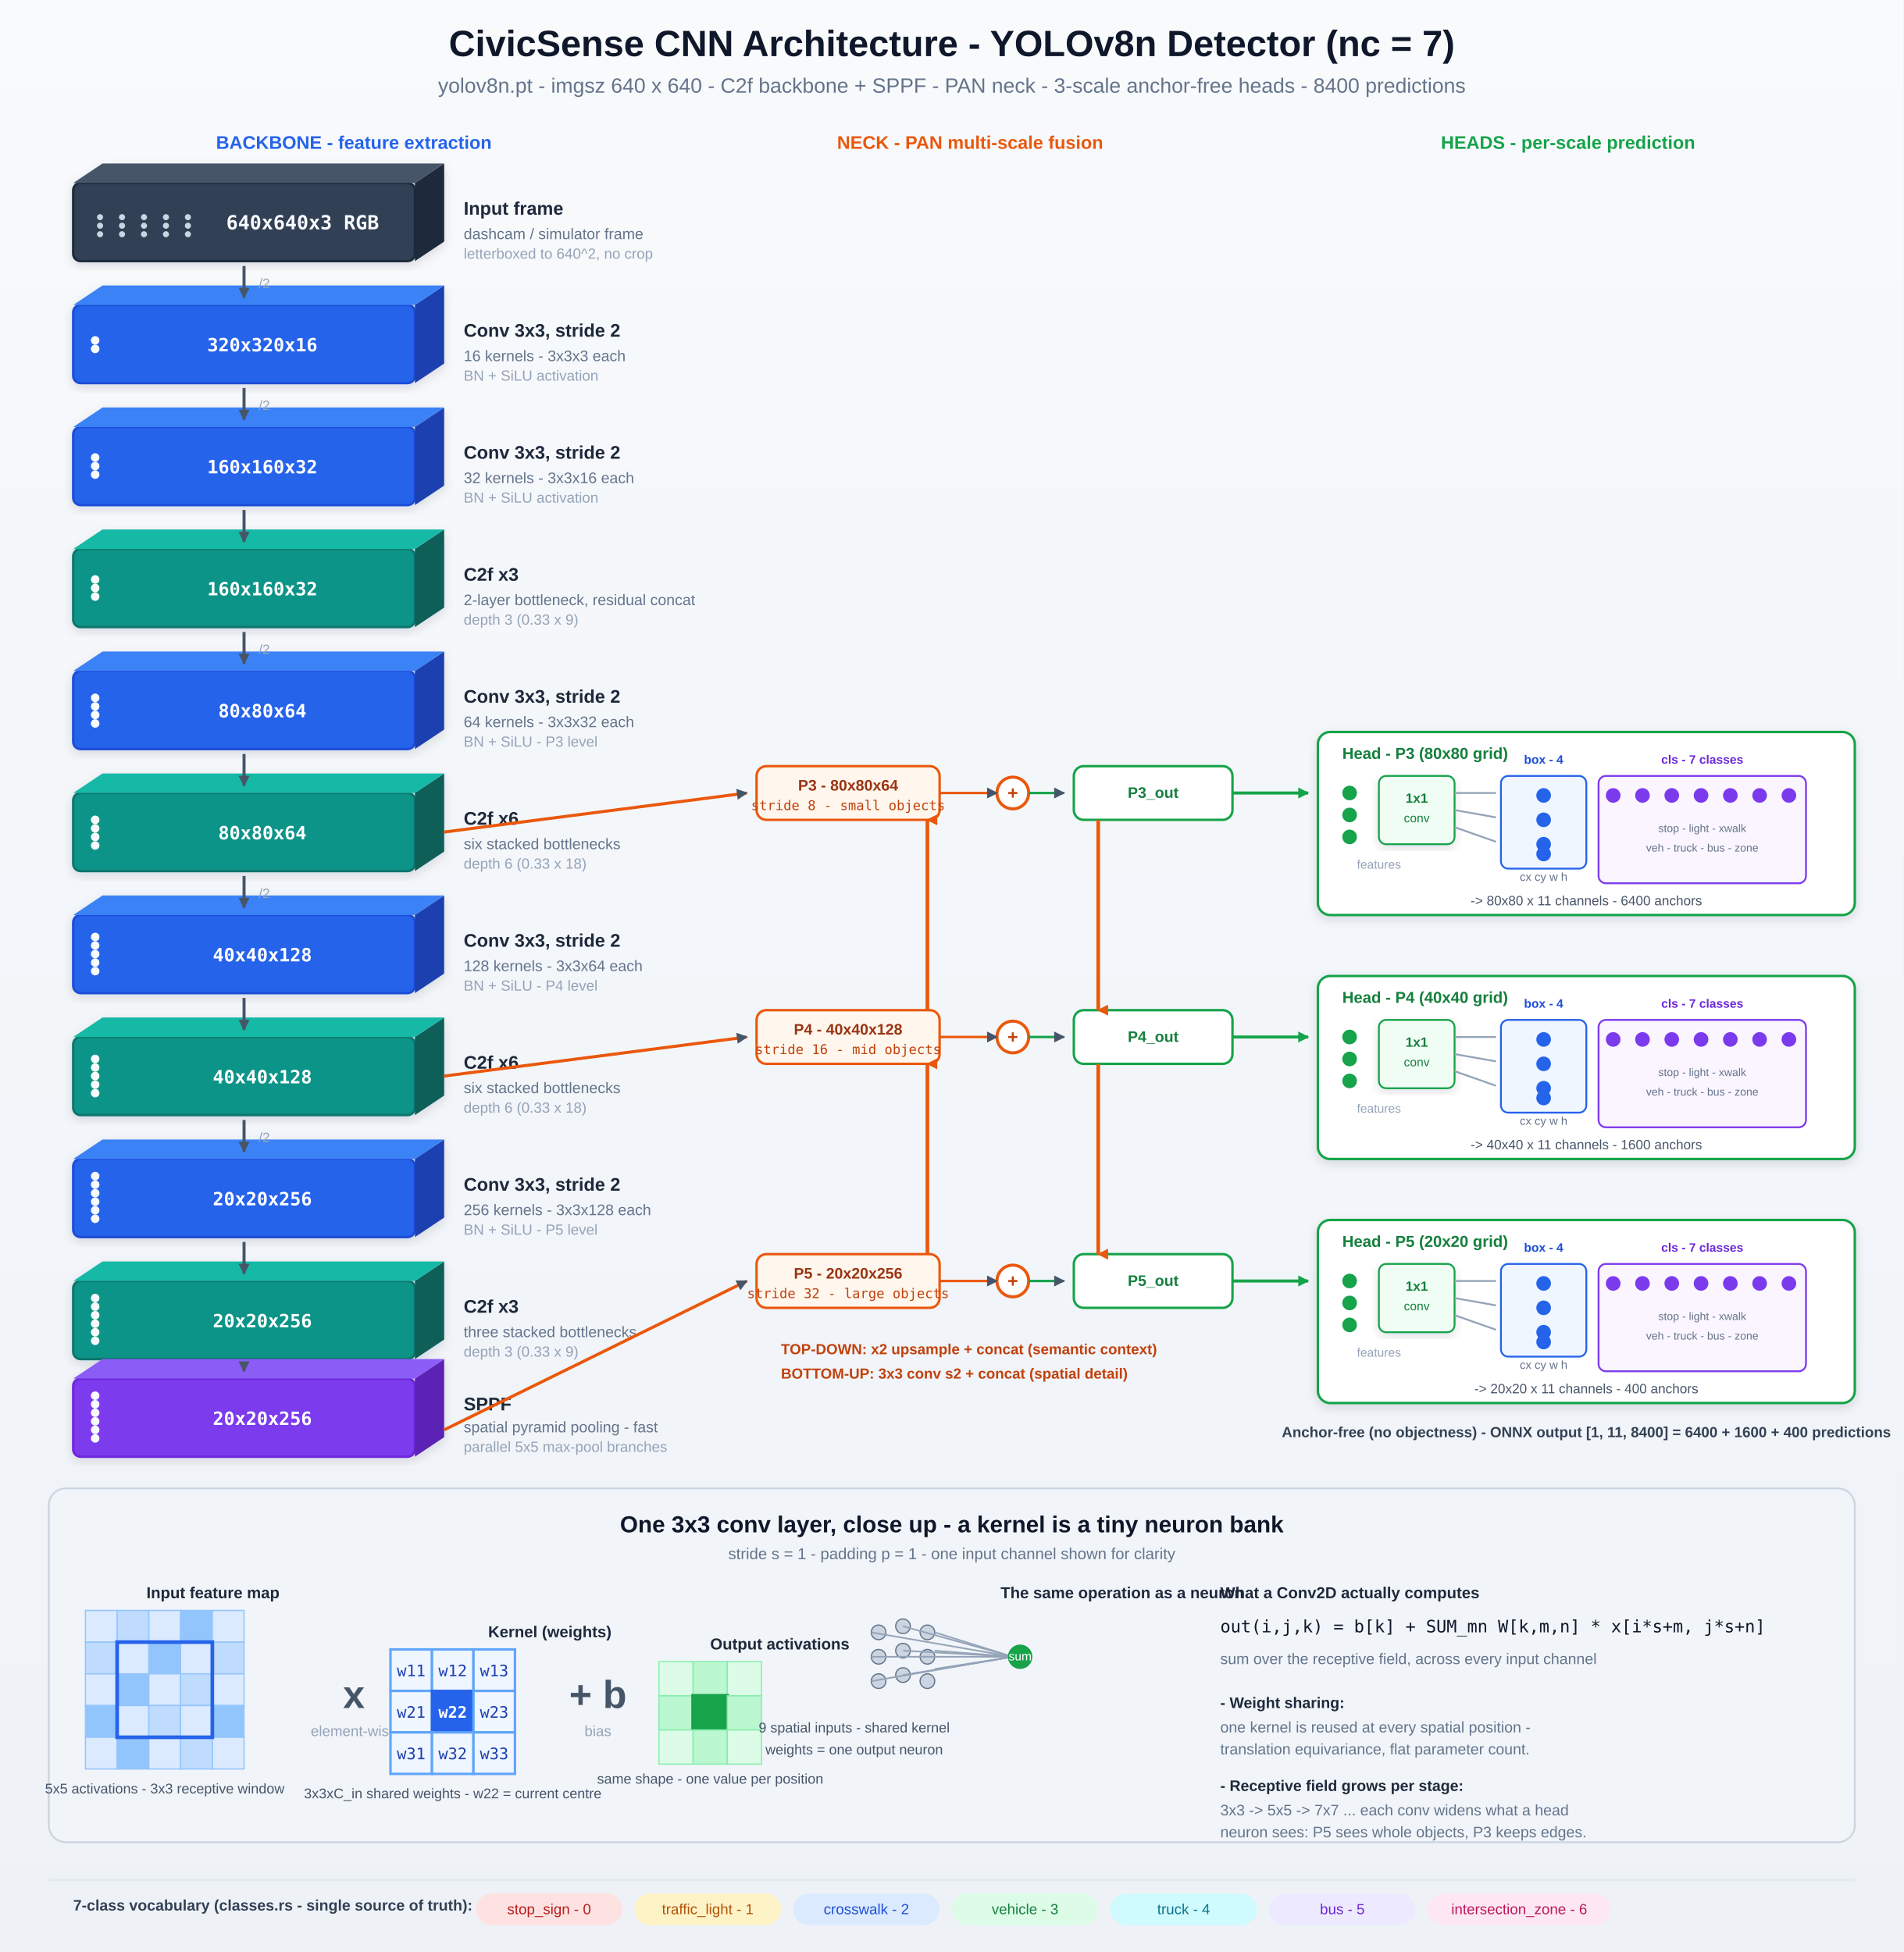
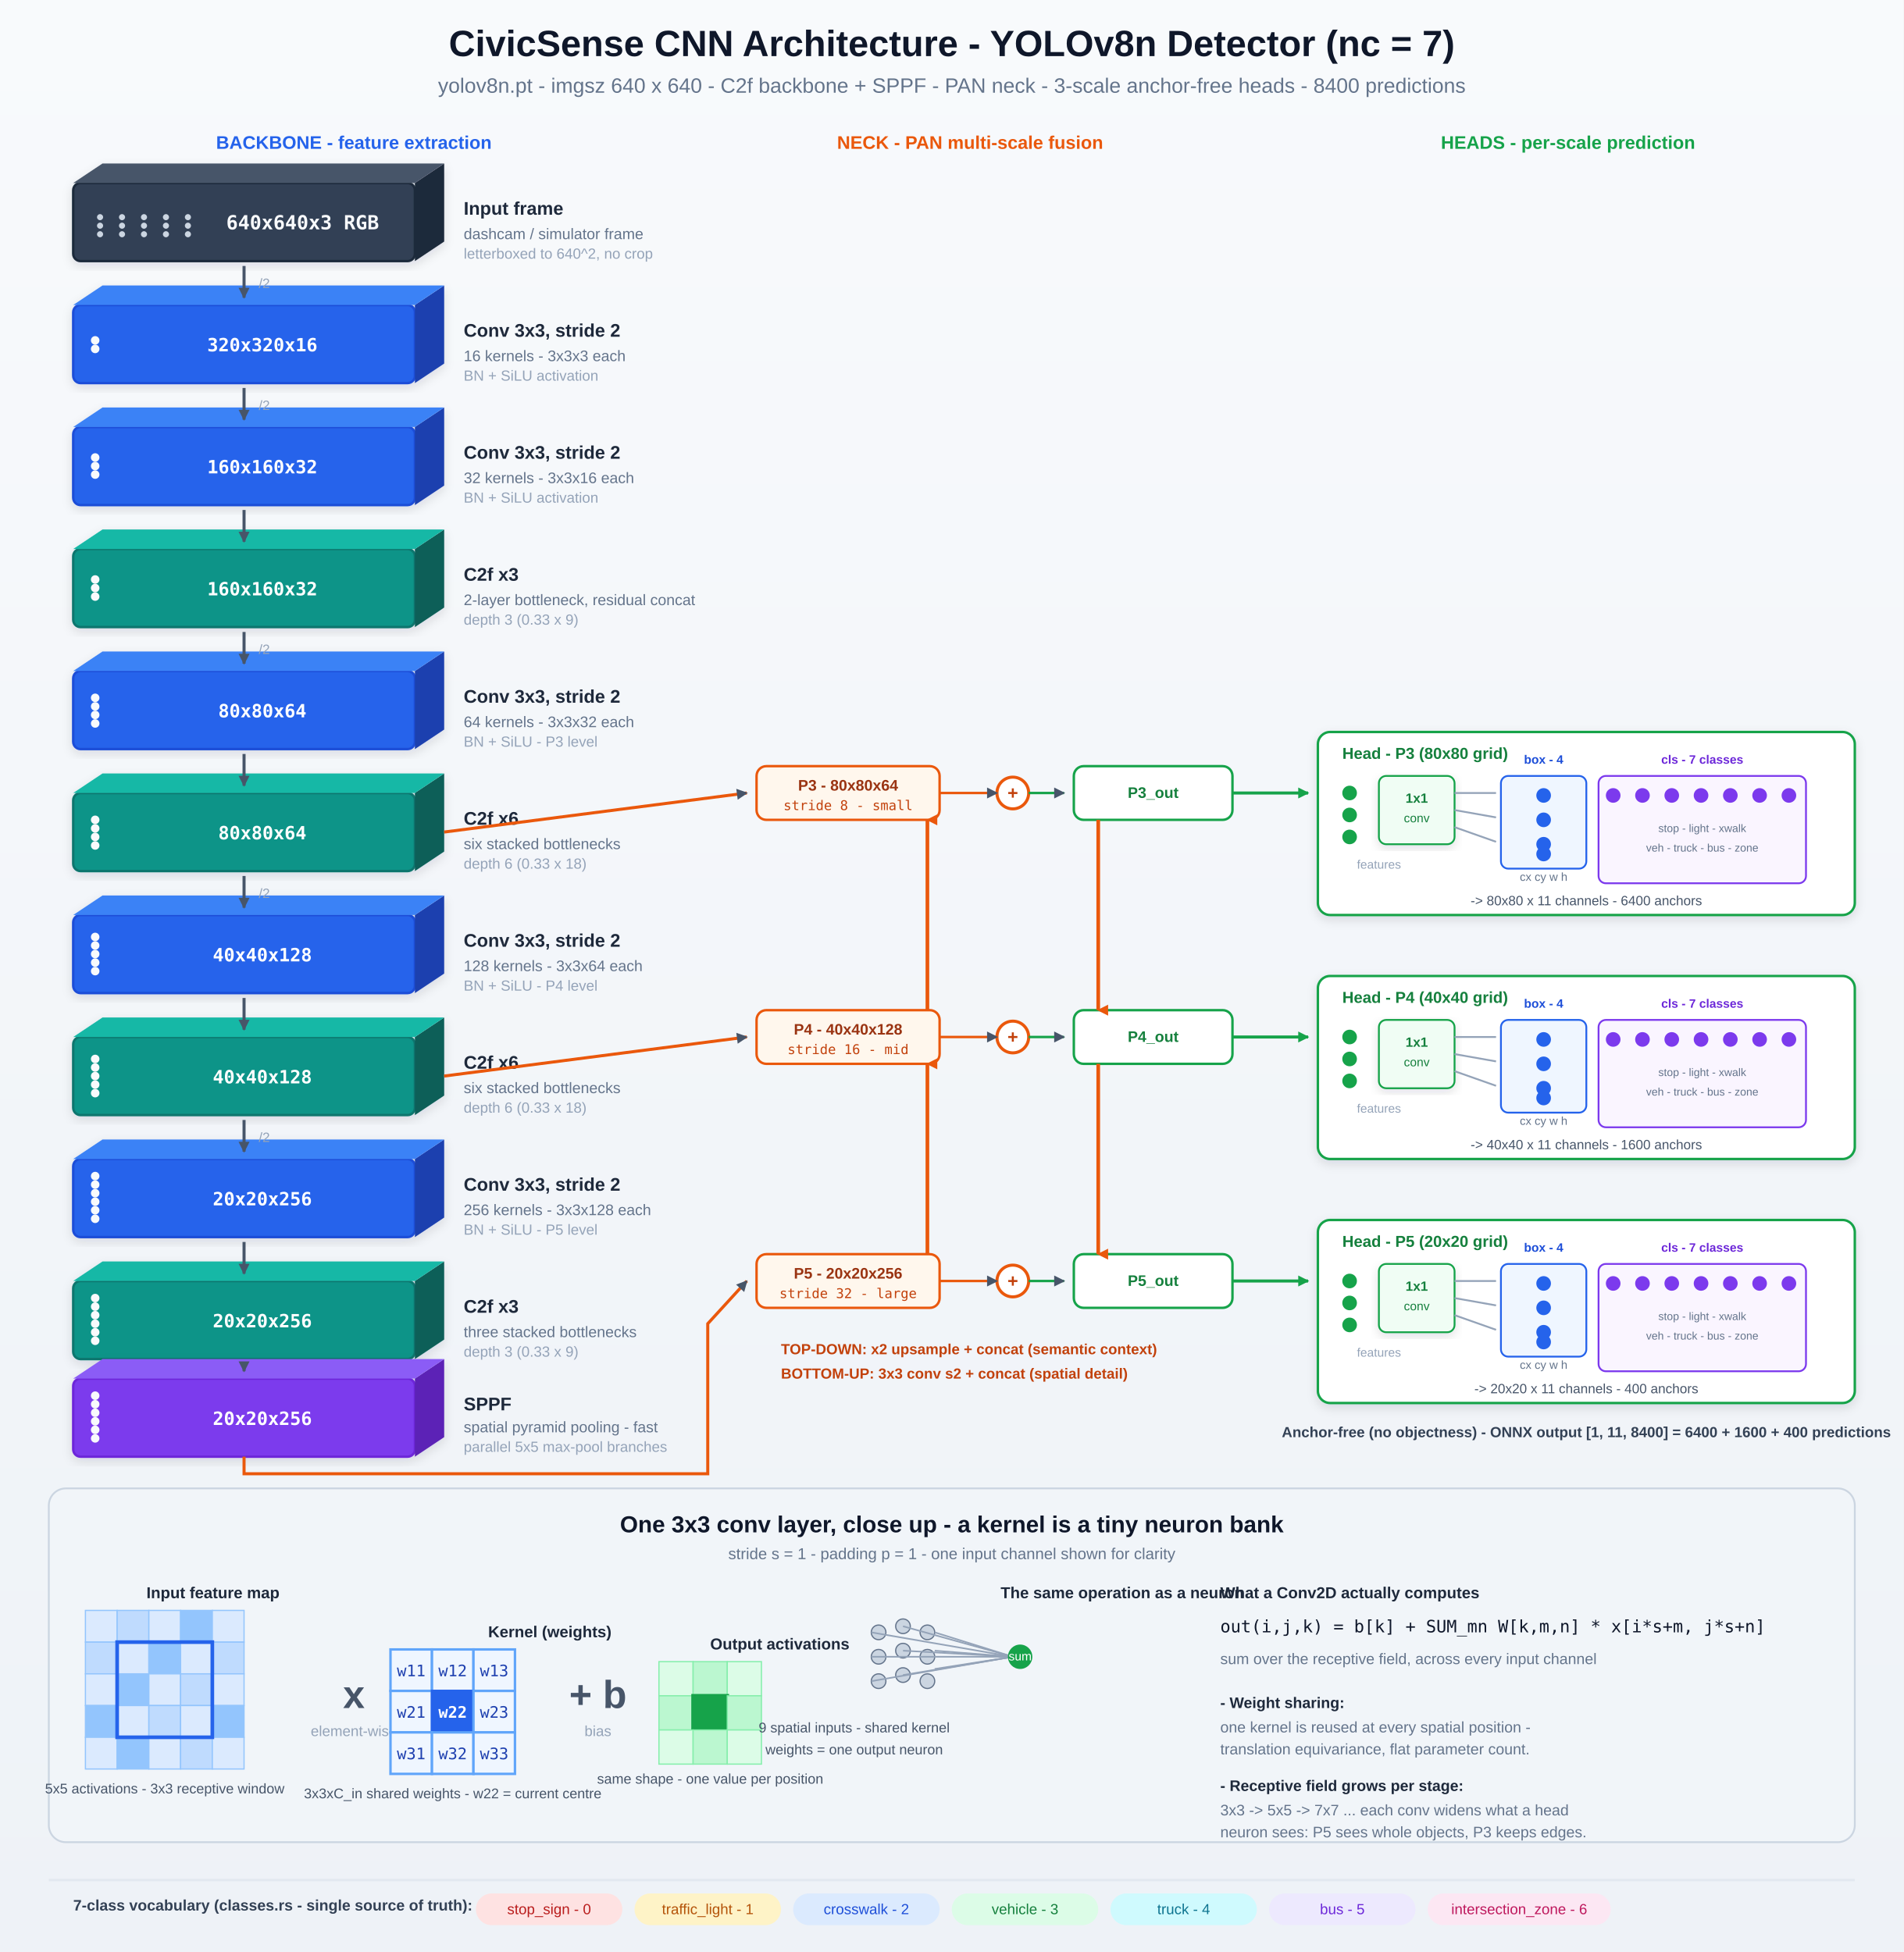
<svg xmlns="http://www.w3.org/2000/svg" width="1560" height="1600" viewBox="0 0 1560 1600" font-family="Arial, Helvetica, sans-serif">
  <defs>
    <linearGradient id="bg" x1="0" y1="0" x2="0" y2="1">
      <stop offset="0" stop-color="#f8fafc" />
      <stop offset="1" stop-color="#eef2f7" />
    </linearGradient>
    <marker id="arrow" viewBox="0 0 10 10" refX="9" refY="5" markerWidth="9" markerHeight="9" markerUnits="userSpaceOnUse" orient="auto-start-reverse">
      <path d="M 0 0 L 10 5 L 0 10 z" fill="#475569" />
    </marker>
    <marker id="arrowUp" viewBox="0 0 10 10" refX="5" refY="1" markerWidth="9" markerHeight="9" markerUnits="userSpaceOnUse" orient="auto">
      <path d="M 0 10 L 5 0 L 10 10 z" fill="#ea580c" />
    </marker>
    <marker id="arrowDown" viewBox="0 0 10 10" refX="5" refY="9" markerWidth="9" markerHeight="9" markerUnits="userSpaceOnUse" orient="auto">
      <path d="M 0 0 L 5 10 L 10 0 z" fill="#ea580c" />
    </marker>
    <marker id="arrowGreen" viewBox="0 0 10 10" refX="9" refY="5" markerWidth="9" markerHeight="9" markerUnits="userSpaceOnUse" orient="auto-start-reverse">
      <path d="M 0 0 L 10 5 L 0 10 z" fill="#16a34a" />
    </marker>
    <filter id="shadow" x="-10%" y="-10%" width="120%" height="120%">
      <feDropShadow dx="0" dy="3" stdDeviation="4" flood-color="#0f172a" flood-opacity="0.12" />
    </filter>
  </defs>
  <rect width="1560" height="1600" fill="url(#bg)" />
-   <text x="780" y="46" fill="#0f172a" font-size="30" font-weight="bold" text-anchor="middle">CivicSense CNN Architecture  -  YOLOv8n Detector (nc = 7)</text>
-   <text x="780" y="76" fill="#64748b" font-size="17" text-anchor="middle">yolov8n.pt  -  imgsz 640 x 640  -  C2f backbone + SPPF  -  PAN neck  -  3-scale anchor-free heads  -  8400 predictions</text>
-   <text x="290" y="122" fill="#2563eb" font-size="15" font-weight="bold" text-anchor="middle">BACKBONE  -  feature extraction</text>
-   <text x="795" y="122" fill="#ea580c" font-size="15" font-weight="bold" text-anchor="middle">NECK  -  PAN multi-scale fusion</text>
-   <text x="1285" y="122" fill="#16a34a" font-size="15" font-weight="bold" text-anchor="middle">HEADS  -  per-scale prediction</text>
+   <text x="780" y="46" fill="#0f172a" font-size="30" font-weight="bold" text-anchor="middle">CivicSense CNN Architecture - YOLOv8n Detector (nc = 7)</text>
+   <text x="780" y="76" fill="#64748b" font-size="17" text-anchor="middle">yolov8n.pt - imgsz 640 x 640 - C2f backbone + SPPF - PAN neck - 3-scale anchor-free heads - 8400 predictions</text>
+   <text x="290" y="122" fill="#2563eb" font-size="15" font-weight="bold" text-anchor="middle">BACKBONE - feature extraction</text>
+   <text x="795" y="122" fill="#ea580c" font-size="15" font-weight="bold" text-anchor="middle">NECK - PAN multi-scale fusion</text>
+   <text x="1285" y="122" fill="#16a34a" font-size="15" font-weight="bold" text-anchor="middle">HEADS - per-scale prediction</text>
  <g filter="url(#shadow)">
    <rect x="60" y="150" width="280" height="64" rx="6" fill="#334155" stroke="#1e293b" stroke-width="2" />
    <polygon points="340,150 364,134 364,198 340,214" fill="#1e293b" />
    <polygon points="60,150 84,134 364,134 340,150" fill="#475569" />
  </g>
  <g fill="#cbd5e1">
    <circle cx="82" cy="178" r="2.5" />
    <circle cx="100" cy="178" r="2.5" />
    <circle cx="118" cy="178" r="2.5" />
    <circle cx="136" cy="178" r="2.5" />
    <circle cx="154" cy="178" r="2.5" />
    <circle cx="82" cy="192" r="2.5" />
    <circle cx="100" cy="192" r="2.5" />
    <circle cx="118" cy="192" r="2.5" />
    <circle cx="136" cy="192" r="2.5" />
    <circle cx="154" cy="192" r="2.5" />
    <circle cx="82" cy="185" r="2.5" />
    <circle cx="100" cy="185" r="2.5" />
    <circle cx="118" cy="185" r="2.5" />
    <circle cx="136" cy="185" r="2.5" />
    <circle cx="154" cy="185" r="2.5" />
  </g>
  <text x="248" y="188" fill="#f8fafc" font-size="16" font-weight="bold" text-anchor="middle" font-family="Menlo, Consolas, monospace">640x640x3 RGB</text>
  <text x="380" y="176" fill="#1e293b" font-size="15" font-weight="bold">Input frame</text>
  <text x="380" y="196" fill="#64748b" font-size="12.5">dashcam / simulator frame</text>
  <text x="380" y="212" fill="#94a3b8" font-size="12">letterboxed to 640^2, no crop</text>
  <g filter="url(#shadow)">
    <rect x="60" y="250" width="280" height="64" rx="6" fill="#2563eb" stroke="#1d4ed8" stroke-width="2" />
    <polygon points="340,250 364,234 364,298 340,314" fill="#1e40af" />
    <polygon points="60,250 84,234 364,234 340,250" fill="#3b82f6" />
  </g>
  <g fill="#f8fafc">
    <circle cx="78" cy="279" r="3.5" />
    <circle cx="78" cy="286" r="3.5" />
  </g>
  <text x="215" y="288" fill="#ffffff" font-size="15" font-weight="bold" text-anchor="middle" font-family="Menlo, Consolas, monospace">320x320x16</text>
  <text x="380" y="276" fill="#1e293b" font-size="15" font-weight="bold">Conv 3x3, stride 2</text>
-   <text x="380" y="296" fill="#64748b" font-size="12.5">16 kernels  -  3x3x3 each</text>
+   <text x="380" y="296" fill="#64748b" font-size="12.5">16 kernels - 3x3x3 each</text>
  <text x="380" y="312" fill="#94a3b8" font-size="12">BN + SiLU activation</text>
  <line x1="200" y1="218" x2="200" y2="244" stroke="#475569" stroke-width="2.5" marker-end="url(#arrow)" />
  <text x="212" y="236" fill="#94a3b8" font-size="11">/2</text>
  <g filter="url(#shadow)">
    <rect x="60" y="350" width="280" height="64" rx="6" fill="#2563eb" stroke="#1d4ed8" stroke-width="2" />
    <polygon points="340,350 364,334 364,398 340,414" fill="#1e40af" />
    <polygon points="60,350 84,334 364,334 340,350" fill="#3b82f6" />
  </g>
  <g fill="#f8fafc">
    <circle cx="78" cy="375" r="3.5" />
    <circle cx="78" cy="382" r="3.5" />
    <circle cx="78" cy="389" r="3.5" />
  </g>
  <text x="215" y="388" fill="#ffffff" font-size="15" font-weight="bold" text-anchor="middle" font-family="Menlo, Consolas, monospace">160x160x32</text>
  <text x="380" y="376" fill="#1e293b" font-size="15" font-weight="bold">Conv 3x3, stride 2</text>
-   <text x="380" y="396" fill="#64748b" font-size="12.5">32 kernels  -  3x3x16 each</text>
+   <text x="380" y="396" fill="#64748b" font-size="12.5">32 kernels - 3x3x16 each</text>
  <text x="380" y="412" fill="#94a3b8" font-size="12">BN + SiLU activation</text>
  <line x1="200" y1="318" x2="200" y2="344" stroke="#475569" stroke-width="2.5" marker-end="url(#arrow)" />
  <text x="212" y="336" fill="#94a3b8" font-size="11">/2</text>
  <g filter="url(#shadow)">
    <rect x="60" y="450" width="280" height="64" rx="6" fill="#0d9488" stroke="#0f766e" stroke-width="2" />
    <polygon points="340,450 364,434 364,498 340,514" fill="#115e59" />
    <polygon points="60,450 84,434 364,434 340,450" fill="#14b8a6" />
  </g>
  <g fill="#f8fafc">
    <circle cx="78" cy="475" r="3.5" />
    <circle cx="78" cy="482" r="3.5" />
    <circle cx="78" cy="489" r="3.5" />
  </g>
  <text x="215" y="488" fill="#ffffff" font-size="15" font-weight="bold" text-anchor="middle" font-family="Menlo, Consolas, monospace">160x160x32</text>
  <text x="380" y="476" fill="#1e293b" font-size="15" font-weight="bold">C2f x3</text>
  <text x="380" y="496" fill="#64748b" font-size="12.5">2-layer bottleneck, residual concat</text>
  <text x="380" y="512" fill="#94a3b8" font-size="12">depth 3 (0.33 x 9)</text>
  <line x1="200" y1="418" x2="200" y2="444" stroke="#475569" stroke-width="2.5" marker-end="url(#arrow)" />
  <g filter="url(#shadow)">
    <rect x="60" y="550" width="280" height="64" rx="6" fill="#2563eb" stroke="#1d4ed8" stroke-width="2" />
    <polygon points="340,550 364,534 364,598 340,614" fill="#1e40af" />
    <polygon points="60,550 84,534 364,534 340,550" fill="#3b82f6" />
  </g>
  <g fill="#f8fafc">
    <circle cx="78" cy="572" r="3.5" />
    <circle cx="78" cy="579" r="3.5" />
    <circle cx="78" cy="586" r="3.5" />
    <circle cx="78" cy="593" r="3.5" />
  </g>
  <text x="215" y="588" fill="#ffffff" font-size="15" font-weight="bold" text-anchor="middle" font-family="Menlo, Consolas, monospace">80x80x64</text>
  <text x="380" y="576" fill="#1e293b" font-size="15" font-weight="bold">Conv 3x3, stride 2</text>
-   <text x="380" y="596" fill="#64748b" font-size="12.5">64 kernels  -  3x3x32 each</text>
-   <text x="380" y="612" fill="#94a3b8" font-size="12">BN + SiLU  -  P3 level</text>
+   <text x="380" y="596" fill="#64748b" font-size="12.5">64 kernels - 3x3x32 each</text>
+   <text x="380" y="612" fill="#94a3b8" font-size="12">BN + SiLU - P3 level</text>
  <line x1="200" y1="518" x2="200" y2="544" stroke="#475569" stroke-width="2.5" marker-end="url(#arrow)" />
  <text x="212" y="536" fill="#94a3b8" font-size="11">/2</text>
  <g filter="url(#shadow)">
    <rect x="60" y="650" width="280" height="64" rx="6" fill="#0d9488" stroke="#0f766e" stroke-width="2" />
    <polygon points="340,650 364,634 364,698 340,714" fill="#115e59" />
    <polygon points="60,650 84,634 364,634 340,650" fill="#14b8a6" />
  </g>
  <g fill="#f8fafc">
    <circle cx="78" cy="672" r="3.5" />
    <circle cx="78" cy="679" r="3.5" />
    <circle cx="78" cy="686" r="3.5" />
    <circle cx="78" cy="693" r="3.5" />
  </g>
  <text x="215" y="688" fill="#ffffff" font-size="15" font-weight="bold" text-anchor="middle" font-family="Menlo, Consolas, monospace">80x80x64</text>
  <text x="380" y="676" fill="#1e293b" font-size="15" font-weight="bold">C2f x6</text>
  <text x="380" y="696" fill="#64748b" font-size="12.5">six stacked bottlenecks</text>
  <text x="380" y="712" fill="#94a3b8" font-size="12">depth 6 (0.33 x 18)</text>
  <line x1="200" y1="618" x2="200" y2="644" stroke="#475569" stroke-width="2.5" marker-end="url(#arrow)" />
  <g filter="url(#shadow)">
    <rect x="60" y="750" width="280" height="64" rx="6" fill="#2563eb" stroke="#1d4ed8" stroke-width="2" />
    <polygon points="340,750 364,734 364,798 340,814" fill="#1e40af" />
    <polygon points="60,750 84,734 364,734 340,750" fill="#3b82f6" />
  </g>
  <g fill="#f8fafc">
    <circle cx="78" cy="768" r="3.5" />
    <circle cx="78" cy="775" r="3.5" />
    <circle cx="78" cy="782" r="3.5" />
    <circle cx="78" cy="789" r="3.5" />
    <circle cx="78" cy="796" r="3.5" />
  </g>
  <text x="215" y="788" fill="#ffffff" font-size="15" font-weight="bold" text-anchor="middle" font-family="Menlo, Consolas, monospace">40x40x128</text>
  <text x="380" y="776" fill="#1e293b" font-size="15" font-weight="bold">Conv 3x3, stride 2</text>
-   <text x="380" y="796" fill="#64748b" font-size="12.5">128 kernels  -  3x3x64 each</text>
-   <text x="380" y="812" fill="#94a3b8" font-size="12">BN + SiLU  -  P4 level</text>
+   <text x="380" y="796" fill="#64748b" font-size="12.5">128 kernels - 3x3x64 each</text>
+   <text x="380" y="812" fill="#94a3b8" font-size="12">BN + SiLU - P4 level</text>
  <line x1="200" y1="718" x2="200" y2="744" stroke="#475569" stroke-width="2.5" marker-end="url(#arrow)" />
  <text x="212" y="736" fill="#94a3b8" font-size="11">/2</text>
  <g filter="url(#shadow)">
    <rect x="60" y="850" width="280" height="64" rx="6" fill="#0d9488" stroke="#0f766e" stroke-width="2" />
    <polygon points="340,850 364,834 364,898 340,914" fill="#115e59" />
    <polygon points="60,850 84,834 364,834 340,850" fill="#14b8a6" />
  </g>
  <g fill="#f8fafc">
    <circle cx="78" cy="868" r="3.5" />
    <circle cx="78" cy="875" r="3.5" />
    <circle cx="78" cy="882" r="3.5" />
    <circle cx="78" cy="889" r="3.5" />
    <circle cx="78" cy="896" r="3.5" />
  </g>
  <text x="215" y="888" fill="#ffffff" font-size="15" font-weight="bold" text-anchor="middle" font-family="Menlo, Consolas, monospace">40x40x128</text>
  <text x="380" y="876" fill="#1e293b" font-size="15" font-weight="bold">C2f x6</text>
  <text x="380" y="896" fill="#64748b" font-size="12.5">six stacked bottlenecks</text>
  <text x="380" y="912" fill="#94a3b8" font-size="12">depth 6 (0.33 x 18)</text>
  <line x1="200" y1="818" x2="200" y2="844" stroke="#475569" stroke-width="2.5" marker-end="url(#arrow)" />
  <g filter="url(#shadow)">
    <rect x="60" y="950" width="280" height="64" rx="6" fill="#2563eb" stroke="#1d4ed8" stroke-width="2" />
    <polygon points="340,950 364,934 364,998 340,1014" fill="#1e40af" />
    <polygon points="60,950 84,934 364,934 340,950" fill="#3b82f6" />
  </g>
  <g fill="#f8fafc">
    <circle cx="78" cy="964" r="3.5" />
    <circle cx="78" cy="971" r="3.5" />
    <circle cx="78" cy="978" r="3.5" />
    <circle cx="78" cy="985" r="3.5" />
    <circle cx="78" cy="992" r="3.5" />
    <circle cx="78" cy="999" r="3.5" />
  </g>
  <text x="215" y="988" fill="#ffffff" font-size="15" font-weight="bold" text-anchor="middle" font-family="Menlo, Consolas, monospace">20x20x256</text>
  <text x="380" y="976" fill="#1e293b" font-size="15" font-weight="bold">Conv 3x3, stride 2</text>
-   <text x="380" y="996" fill="#64748b" font-size="12.5">256 kernels  -  3x3x128 each</text>
-   <text x="380" y="1012" fill="#94a3b8" font-size="12">BN + SiLU  -  P5 level</text>
+   <text x="380" y="996" fill="#64748b" font-size="12.5">256 kernels - 3x3x128 each</text>
+   <text x="380" y="1012" fill="#94a3b8" font-size="12">BN + SiLU - P5 level</text>
  <line x1="200" y1="918" x2="200" y2="944" stroke="#475569" stroke-width="2.5" marker-end="url(#arrow)" />
  <text x="212" y="936" fill="#94a3b8" font-size="11">/2</text>
  <g filter="url(#shadow)">
    <rect x="60" y="1050" width="280" height="64" rx="6" fill="#0d9488" stroke="#0f766e" stroke-width="2" />
    <polygon points="340,1050 364,1034 364,1098 340,1114" fill="#115e59" />
    <polygon points="60,1050 84,1034 364,1034 340,1050" fill="#14b8a6" />
  </g>
  <g fill="#f8fafc">
    <circle cx="78" cy="1064" r="3.5" />
    <circle cx="78" cy="1071" r="3.5" />
    <circle cx="78" cy="1078" r="3.5" />
    <circle cx="78" cy="1085" r="3.5" />
    <circle cx="78" cy="1092" r="3.5" />
    <circle cx="78" cy="1099" r="3.5" />
  </g>
  <text x="215" y="1088" fill="#ffffff" font-size="15" font-weight="bold" text-anchor="middle" font-family="Menlo, Consolas, monospace">20x20x256</text>
  <text x="380" y="1076" fill="#1e293b" font-size="15" font-weight="bold">C2f x3</text>
  <text x="380" y="1096" fill="#64748b" font-size="12.5">three stacked bottlenecks</text>
  <text x="380" y="1112" fill="#94a3b8" font-size="12">depth 3 (0.33 x 9)</text>
  <line x1="200" y1="1018" x2="200" y2="1044" stroke="#475569" stroke-width="2.5" marker-end="url(#arrow)" />
  <g filter="url(#shadow)">
    <rect x="60" y="1130" width="280" height="64" rx="6" fill="#7c3aed" stroke="#6d28d9" stroke-width="2" />
    <polygon points="340,1130 364,1114 364,1178 340,1194" fill="#5b21b6" />
    <polygon points="60,1130 84,1114 364,1114 340,1130" fill="#8b5cf6" />
  </g>
  <g fill="#f8fafc">
    <circle cx="78" cy="1144" r="3.5" />
    <circle cx="78" cy="1151" r="3.5" />
    <circle cx="78" cy="1158" r="3.5" />
    <circle cx="78" cy="1165" r="3.5" />
    <circle cx="78" cy="1172" r="3.5" />
    <circle cx="78" cy="1179" r="3.5" />
  </g>
  <text x="215" y="1168" fill="#ffffff" font-size="15" font-weight="bold" text-anchor="middle" font-family="Menlo, Consolas, monospace">20x20x256</text>
  <text x="380" y="1156" fill="#1e293b" font-size="15" font-weight="bold">SPPF</text>
-   <text x="380" y="1174" fill="#64748b" font-size="12.5">spatial pyramid pooling  -  fast</text>
+   <text x="380" y="1174" fill="#64748b" font-size="12.5">spatial pyramid pooling - fast</text>
  <text x="380" y="1190" fill="#94a3b8" font-size="12">parallel 5x5 max-pool branches</text>
  <line x1="200" y1="1118" x2="200" y2="1124" stroke="#475569" stroke-width="2.5" marker-end="url(#arrow)" />
  <rect x="620" y="628" width="150" height="44" rx="8" fill="#fff7ed" stroke="#ea580c" stroke-width="2" />
-   <text x="695" y="648" fill="#9a3412" font-size="12.5" font-weight="bold" text-anchor="middle">P3  -  80x80x64</text>
-   <text x="695" y="664" fill="#c2410c" font-size="11" text-anchor="middle" font-family="Menlo, Consolas, monospace">stride 8  -  small objects</text>
+   <text x="695" y="648" fill="#9a3412" font-size="12.5" font-weight="bold" text-anchor="middle">P3 - 80x80x64</text>
+   <text x="695" y="664" fill="#c2410c" font-size="11" text-anchor="middle" font-family="Menlo, Consolas, monospace">stride 8 - small</text>
  <circle cx="830" cy="650" r="13" fill="#ffffff" stroke="#ea580c" stroke-width="2.5" />
  <text x="830" y="655" fill="#c2410c" font-size="15" font-weight="bold" text-anchor="middle">+</text>
  <rect x="880" y="628" width="130" height="44" rx="8" fill="#ffffff" stroke="#16a34a" stroke-width="2" />
  <text x="945" y="654" fill="#15803d" font-size="12.5" font-weight="bold" text-anchor="middle">P3_out</text>
  <line x1="770" y1="650" x2="817" y2="650" stroke="#ea580c" stroke-width="2" marker-end="url(#arrow)" />
  <line x1="843" y1="650" x2="872" y2="650" stroke="#16a34a" stroke-width="2" marker-end="url(#arrow)" />
  <rect x="620" y="828" width="150" height="44" rx="8" fill="#fff7ed" stroke="#ea580c" stroke-width="2" />
-   <text x="695" y="848" fill="#9a3412" font-size="12.5" font-weight="bold" text-anchor="middle">P4  -  40x40x128</text>
-   <text x="695" y="864" fill="#c2410c" font-size="11" text-anchor="middle" font-family="Menlo, Consolas, monospace">stride 16  -  mid objects</text>
+   <text x="695" y="848" fill="#9a3412" font-size="12.5" font-weight="bold" text-anchor="middle">P4 - 40x40x128</text>
+   <text x="695" y="864" fill="#c2410c" font-size="11" text-anchor="middle" font-family="Menlo, Consolas, monospace">stride 16 - mid</text>
  <circle cx="830" cy="850" r="13" fill="#ffffff" stroke="#ea580c" stroke-width="2.5" />
  <text x="830" y="855" fill="#c2410c" font-size="15" font-weight="bold" text-anchor="middle">+</text>
  <rect x="880" y="828" width="130" height="44" rx="8" fill="#ffffff" stroke="#16a34a" stroke-width="2" />
  <text x="945" y="854" fill="#15803d" font-size="12.5" font-weight="bold" text-anchor="middle">P4_out</text>
  <line x1="770" y1="850" x2="817" y2="850" stroke="#ea580c" stroke-width="2" marker-end="url(#arrow)" />
  <line x1="843" y1="850" x2="872" y2="850" stroke="#16a34a" stroke-width="2" marker-end="url(#arrow)" />
  <rect x="620" y="1028" width="150" height="44" rx="8" fill="#fff7ed" stroke="#ea580c" stroke-width="2" />
-   <text x="695" y="1048" fill="#9a3412" font-size="12.5" font-weight="bold" text-anchor="middle">P5  -  20x20x256</text>
-   <text x="695" y="1064" fill="#c2410c" font-size="11" text-anchor="middle" font-family="Menlo, Consolas, monospace">stride 32  -  large objects</text>
+   <text x="695" y="1048" fill="#9a3412" font-size="12.5" font-weight="bold" text-anchor="middle">P5 - 20x20x256</text>
+   <text x="695" y="1064" fill="#c2410c" font-size="11" text-anchor="middle" font-family="Menlo, Consolas, monospace">stride 32 - large</text>
  <circle cx="830" cy="1050" r="13" fill="#ffffff" stroke="#ea580c" stroke-width="2.5" />
  <text x="830" y="1055" fill="#c2410c" font-size="15" font-weight="bold" text-anchor="middle">+</text>
  <rect x="880" y="1028" width="130" height="44" rx="8" fill="#ffffff" stroke="#16a34a" stroke-width="2" />
  <text x="945" y="1054" fill="#15803d" font-size="12.5" font-weight="bold" text-anchor="middle">P5_out</text>
  <line x1="770" y1="1050" x2="817" y2="1050" stroke="#ea580c" stroke-width="2" marker-end="url(#arrow)" />
  <line x1="843" y1="1050" x2="872" y2="1050" stroke="#16a34a" stroke-width="2" marker-end="url(#arrow)" />
  <line x1="364" y1="682" x2="612" y2="650" stroke="#ea580c" stroke-width="2.5" marker-end="url(#arrow)" />
  <line x1="364" y1="882" x2="612" y2="850" stroke="#ea580c" stroke-width="2.5" marker-end="url(#arrow)" />
-   <line x1="364" y1="1172" x2="612" y2="1050" stroke="#ea580c" stroke-width="2.5" marker-end="url(#arrow)" />
+   <path d="M 200 1194 L 200 1208 L 580 1208 L 580 1085 L 612 1050" fill="none" stroke="#ea580c" stroke-width="2.5" marker-end="url(#arrow)" />
  <line x1="760" y1="828" x2="760" y2="672" stroke="#ea580c" stroke-width="3" marker-end="url(#arrowUp)" />
  <line x1="760" y1="1028" x2="760" y2="872" stroke="#ea580c" stroke-width="3" marker-end="url(#arrowUp)" />
  <line x1="900" y1="672" x2="900" y2="828" stroke="#ea580c" stroke-width="3" marker-end="url(#arrowDown)" />
  <line x1="900" y1="872" x2="900" y2="1028" stroke="#ea580c" stroke-width="3" marker-end="url(#arrowDown)" />
  <text x="640" y="1110" fill="#c2410c" font-size="12" font-weight="bold">TOP-DOWN: x2 upsample + concat (semantic context)</text>
  <text x="640" y="1130" fill="#c2410c" font-size="12" font-weight="bold">BOTTOM-UP: 3x3 conv s2 + concat (spatial detail)</text>
  <g filter="url(#shadow)">
    <rect x="1080" y="600" width="440" height="150" rx="10" fill="#ffffff" stroke="#16a34a" stroke-width="2" />
  </g>
-   <text x="1100" y="622" fill="#15803d" font-size="13" font-weight="bold">Head  -  P3 (80x80 grid)</text>
+   <text x="1100" y="622" fill="#15803d" font-size="13" font-weight="bold">Head - P3 (80x80 grid)</text>
  <circle cx="1106" cy="650" r="6" fill="#16a34a" />
  <circle cx="1106" cy="668" r="6" fill="#16a34a" />
  <circle cx="1106" cy="686" r="6" fill="#16a34a" />
  <text x="1112" y="712" fill="#94a3b8" font-size="10">features</text>
  <g filter="url(#shadow)">
    <rect x="1130" y="636" width="62" height="56" rx="6" fill="#f0fdf4" stroke="#16a34a" stroke-width="1.5" />
  </g>
  <text x="1161" y="658" fill="#15803d" font-size="11" text-anchor="middle" font-weight="bold">1x1</text>
  <text x="1161" y="674" fill="#15803d" font-size="10" text-anchor="middle">conv</text>
  <line x1="1192" y1="650" x2="1226" y2="650" stroke="#94a3b8" stroke-width="1.5" />
  <line x1="1192" y1="664" x2="1226" y2="670" stroke="#94a3b8" stroke-width="1.5" />
  <line x1="1192" y1="678" x2="1226" y2="690" stroke="#94a3b8" stroke-width="1.5" />
  <rect x="1230" y="636" width="70" height="76" rx="6" fill="#eff6ff" stroke="#2563eb" stroke-width="1.5" />
-   <text x="1265" y="626" fill="#1d4ed8" font-size="10" text-anchor="middle" font-weight="bold">box  -  4</text>
+   <text x="1265" y="626" fill="#1d4ed8" font-size="10" text-anchor="middle" font-weight="bold">box - 4</text>
  <circle cx="1265" cy="652" r="6" fill="#2563eb" />
  <circle cx="1265" cy="672" r="6" fill="#2563eb" />
  <circle cx="1265" cy="692" r="6" fill="#2563eb" />
  <circle cx="1265" cy="700" r="6" fill="#2563eb" />
  <text x="1265" y="722" fill="#64748b" font-size="9.5" text-anchor="middle">cx cy w h</text>
  <rect x="1310" y="636" width="170" height="88" rx="6" fill="#faf5ff" stroke="#7c3aed" stroke-width="1.5" />
-   <text x="1395" y="626" fill="#6d28d9" font-size="10" text-anchor="middle" font-weight="bold">cls  -  7 classes</text>
+   <text x="1395" y="626" fill="#6d28d9" font-size="10" text-anchor="middle" font-weight="bold">cls - 7 classes</text>
  <circle cx="1322" cy="652" r="6" fill="#7c3aed" />
  <circle cx="1346" cy="652" r="6" fill="#7c3aed" />
  <circle cx="1370" cy="652" r="6" fill="#7c3aed" />
  <circle cx="1394" cy="652" r="6" fill="#7c3aed" />
  <circle cx="1418" cy="652" r="6" fill="#7c3aed" />
  <circle cx="1442" cy="652" r="6" fill="#7c3aed" />
  <circle cx="1466" cy="652" r="6" fill="#7c3aed" />
-   <text x="1395" y="682" fill="#64748b" font-size="9" text-anchor="middle">stop  -  light  -  xwalk</text>
-   <text x="1395" y="698" fill="#64748b" font-size="9" text-anchor="middle">veh  -  truck  -  bus  -  zone</text>
-   <text x="1300" y="742" fill="#475569" font-size="11" text-anchor="middle">-&gt; 80x80 x 11 channels  -  6400 anchors</text>
+   <text x="1395" y="682" fill="#64748b" font-size="9" text-anchor="middle">stop - light - xwalk</text>
+   <text x="1395" y="698" fill="#64748b" font-size="9" text-anchor="middle">veh - truck - bus - zone</text>
+   <text x="1300" y="742" fill="#475569" font-size="11" text-anchor="middle">-&gt; 80x80 x 11 channels - 6400 anchors</text>
  <line x1="1010" y1="650" x2="1072" y2="650" stroke="#16a34a" stroke-width="2.5" marker-end="url(#arrowGreen)" />
  <g filter="url(#shadow)">
    <rect x="1080" y="800" width="440" height="150" rx="10" fill="#ffffff" stroke="#16a34a" stroke-width="2" />
  </g>
-   <text x="1100" y="822" fill="#15803d" font-size="13" font-weight="bold">Head  -  P4 (40x40 grid)</text>
+   <text x="1100" y="822" fill="#15803d" font-size="13" font-weight="bold">Head - P4 (40x40 grid)</text>
  <circle cx="1106" cy="850" r="6" fill="#16a34a" />
  <circle cx="1106" cy="868" r="6" fill="#16a34a" />
  <circle cx="1106" cy="886" r="6" fill="#16a34a" />
  <text x="1112" y="912" fill="#94a3b8" font-size="10">features</text>
  <g filter="url(#shadow)">
    <rect x="1130" y="836" width="62" height="56" rx="6" fill="#f0fdf4" stroke="#16a34a" stroke-width="1.5" />
  </g>
  <text x="1161" y="858" fill="#15803d" font-size="11" text-anchor="middle" font-weight="bold">1x1</text>
  <text x="1161" y="874" fill="#15803d" font-size="10" text-anchor="middle">conv</text>
  <line x1="1192" y1="850" x2="1226" y2="850" stroke="#94a3b8" stroke-width="1.5" />
  <line x1="1192" y1="864" x2="1226" y2="870" stroke="#94a3b8" stroke-width="1.5" />
  <line x1="1192" y1="878" x2="1226" y2="890" stroke="#94a3b8" stroke-width="1.5" />
  <rect x="1230" y="836" width="70" height="76" rx="6" fill="#eff6ff" stroke="#2563eb" stroke-width="1.5" />
-   <text x="1265" y="826" fill="#1d4ed8" font-size="10" text-anchor="middle" font-weight="bold">box  -  4</text>
+   <text x="1265" y="826" fill="#1d4ed8" font-size="10" text-anchor="middle" font-weight="bold">box - 4</text>
  <circle cx="1265" cy="852" r="6" fill="#2563eb" />
  <circle cx="1265" cy="872" r="6" fill="#2563eb" />
  <circle cx="1265" cy="892" r="6" fill="#2563eb" />
  <circle cx="1265" cy="900" r="6" fill="#2563eb" />
  <text x="1265" y="922" fill="#64748b" font-size="9.5" text-anchor="middle">cx cy w h</text>
  <rect x="1310" y="836" width="170" height="88" rx="6" fill="#faf5ff" stroke="#7c3aed" stroke-width="1.5" />
-   <text x="1395" y="826" fill="#6d28d9" font-size="10" text-anchor="middle" font-weight="bold">cls  -  7 classes</text>
+   <text x="1395" y="826" fill="#6d28d9" font-size="10" text-anchor="middle" font-weight="bold">cls - 7 classes</text>
  <circle cx="1322" cy="852" r="6" fill="#7c3aed" />
  <circle cx="1346" cy="852" r="6" fill="#7c3aed" />
  <circle cx="1370" cy="852" r="6" fill="#7c3aed" />
  <circle cx="1394" cy="852" r="6" fill="#7c3aed" />
  <circle cx="1418" cy="852" r="6" fill="#7c3aed" />
  <circle cx="1442" cy="852" r="6" fill="#7c3aed" />
  <circle cx="1466" cy="852" r="6" fill="#7c3aed" />
-   <text x="1395" y="882" fill="#64748b" font-size="9" text-anchor="middle">stop  -  light  -  xwalk</text>
-   <text x="1395" y="898" fill="#64748b" font-size="9" text-anchor="middle">veh  -  truck  -  bus  -  zone</text>
-   <text x="1300" y="942" fill="#475569" font-size="11" text-anchor="middle">-&gt; 40x40 x 11 channels  -  1600 anchors</text>
+   <text x="1395" y="882" fill="#64748b" font-size="9" text-anchor="middle">stop - light - xwalk</text>
+   <text x="1395" y="898" fill="#64748b" font-size="9" text-anchor="middle">veh - truck - bus - zone</text>
+   <text x="1300" y="942" fill="#475569" font-size="11" text-anchor="middle">-&gt; 40x40 x 11 channels - 1600 anchors</text>
  <line x1="1010" y1="850" x2="1072" y2="850" stroke="#16a34a" stroke-width="2.5" marker-end="url(#arrowGreen)" />
  <g filter="url(#shadow)">
    <rect x="1080" y="1000" width="440" height="150" rx="10" fill="#ffffff" stroke="#16a34a" stroke-width="2" />
  </g>
-   <text x="1100" y="1022" fill="#15803d" font-size="13" font-weight="bold">Head  -  P5 (20x20 grid)</text>
+   <text x="1100" y="1022" fill="#15803d" font-size="13" font-weight="bold">Head - P5 (20x20 grid)</text>
  <circle cx="1106" cy="1050" r="6" fill="#16a34a" />
  <circle cx="1106" cy="1068" r="6" fill="#16a34a" />
  <circle cx="1106" cy="1086" r="6" fill="#16a34a" />
  <text x="1112" y="1112" fill="#94a3b8" font-size="10">features</text>
  <g filter="url(#shadow)">
    <rect x="1130" y="1036" width="62" height="56" rx="6" fill="#f0fdf4" stroke="#16a34a" stroke-width="1.5" />
  </g>
  <text x="1161" y="1058" fill="#15803d" font-size="11" text-anchor="middle" font-weight="bold">1x1</text>
  <text x="1161" y="1074" fill="#15803d" font-size="10" text-anchor="middle">conv</text>
  <line x1="1192" y1="1050" x2="1226" y2="1050" stroke="#94a3b8" stroke-width="1.5" />
  <line x1="1192" y1="1064" x2="1226" y2="1070" stroke="#94a3b8" stroke-width="1.5" />
  <line x1="1192" y1="1078" x2="1226" y2="1090" stroke="#94a3b8" stroke-width="1.5" />
  <rect x="1230" y="1036" width="70" height="76" rx="6" fill="#eff6ff" stroke="#2563eb" stroke-width="1.5" />
-   <text x="1265" y="1026" fill="#1d4ed8" font-size="10" text-anchor="middle" font-weight="bold">box  -  4</text>
+   <text x="1265" y="1026" fill="#1d4ed8" font-size="10" text-anchor="middle" font-weight="bold">box - 4</text>
  <circle cx="1265" cy="1052" r="6" fill="#2563eb" />
  <circle cx="1265" cy="1072" r="6" fill="#2563eb" />
  <circle cx="1265" cy="1092" r="6" fill="#2563eb" />
  <circle cx="1265" cy="1100" r="6" fill="#2563eb" />
  <text x="1265" y="1122" fill="#64748b" font-size="9.5" text-anchor="middle">cx cy w h</text>
  <rect x="1310" y="1036" width="170" height="88" rx="6" fill="#faf5ff" stroke="#7c3aed" stroke-width="1.5" />
-   <text x="1395" y="1026" fill="#6d28d9" font-size="10" text-anchor="middle" font-weight="bold">cls  -  7 classes</text>
+   <text x="1395" y="1026" fill="#6d28d9" font-size="10" text-anchor="middle" font-weight="bold">cls - 7 classes</text>
  <circle cx="1322" cy="1052" r="6" fill="#7c3aed" />
  <circle cx="1346" cy="1052" r="6" fill="#7c3aed" />
  <circle cx="1370" cy="1052" r="6" fill="#7c3aed" />
  <circle cx="1394" cy="1052" r="6" fill="#7c3aed" />
  <circle cx="1418" cy="1052" r="6" fill="#7c3aed" />
  <circle cx="1442" cy="1052" r="6" fill="#7c3aed" />
  <circle cx="1466" cy="1052" r="6" fill="#7c3aed" />
-   <text x="1395" y="1082" fill="#64748b" font-size="9" text-anchor="middle">stop  -  light  -  xwalk</text>
-   <text x="1395" y="1098" fill="#64748b" font-size="9" text-anchor="middle">veh  -  truck  -  bus  -  zone</text>
-   <text x="1300" y="1142" fill="#475569" font-size="11" text-anchor="middle">-&gt; 20x20 x 11 channels  -  400 anchors</text>
+   <text x="1395" y="1082" fill="#64748b" font-size="9" text-anchor="middle">stop - light - xwalk</text>
+   <text x="1395" y="1098" fill="#64748b" font-size="9" text-anchor="middle">veh - truck - bus - zone</text>
+   <text x="1300" y="1142" fill="#475569" font-size="11" text-anchor="middle">-&gt; 20x20 x 11 channels - 400 anchors</text>
  <line x1="1010" y1="1050" x2="1072" y2="1050" stroke="#16a34a" stroke-width="2.5" marker-end="url(#arrowGreen)" />
-   <text x="1300" y="1178" fill="#334155" font-size="12" font-weight="bold" text-anchor="middle">Anchor-free (no objectness)  -  ONNX output [1, 11, 8400] = 6400 + 1600 + 400 predictions</text>
+   <text x="1300" y="1178" fill="#334155" font-size="12" font-weight="bold" text-anchor="middle">Anchor-free (no objectness) - ONNX output [1, 11, 8400] = 6400 + 1600 + 400 predictions</text>
  <rect x="40" y="1220" width="1480" height="290" rx="14" fill="#f1f5f9" stroke="#cbd5e1" stroke-width="1.5" />
-   <text x="780" y="1256" fill="#0f172a" font-size="19" font-weight="bold" text-anchor="middle">One 3x3 conv layer, close up  -  a kernel is a tiny neuron bank</text>
-   <text x="780" y="1278" fill="#64748b" font-size="13" text-anchor="middle">stride s = 1  -  padding p = 1  -  one input channel shown for clarity</text>
+   <text x="780" y="1256" fill="#0f172a" font-size="19" font-weight="bold" text-anchor="middle">One 3x3 conv layer, close up - a kernel is a tiny neuron bank</text>
+   <text x="780" y="1278" fill="#64748b" font-size="13" text-anchor="middle">stride s = 1 - padding p = 1 - one input channel shown for clarity</text>
  <text x="120" y="1310" fill="#1e293b" font-size="13" font-weight="bold">Input feature map</text>
  <g>
    <rect x="70" y="1320" width="26" height="26" fill="#dbeafe" stroke="#93c5fd" />
    <rect x="96" y="1320" width="26" height="26" fill="#bfdbfe" stroke="#93c5fd" />
    <rect x="122" y="1320" width="26" height="26" fill="#dbeafe" stroke="#93c5fd" />
    <rect x="148" y="1320" width="26" height="26" fill="#93c5fd" stroke="#93c5fd" />
    <rect x="174" y="1320" width="26" height="26" fill="#dbeafe" stroke="#93c5fd" />
    <rect x="70" y="1346" width="26" height="26" fill="#bfdbfe" stroke="#93c5fd" />
    <rect x="96" y="1346" width="26" height="26" fill="#dbeafe" stroke="#93c5fd" />
    <rect x="122" y="1346" width="26" height="26" fill="#93c5fd" stroke="#93c5fd" />
    <rect x="148" y="1346" width="26" height="26" fill="#dbeafe" stroke="#93c5fd" />
    <rect x="174" y="1346" width="26" height="26" fill="#bfdbfe" stroke="#93c5fd" />
    <rect x="70" y="1372" width="26" height="26" fill="#dbeafe" stroke="#93c5fd" />
    <rect x="96" y="1372" width="26" height="26" fill="#93c5fd" stroke="#93c5fd" />
    <rect x="122" y="1372" width="26" height="26" fill="#dbeafe" stroke="#93c5fd" />
    <rect x="148" y="1372" width="26" height="26" fill="#bfdbfe" stroke="#93c5fd" />
    <rect x="174" y="1372" width="26" height="26" fill="#dbeafe" stroke="#93c5fd" />
    <rect x="70" y="1398" width="26" height="26" fill="#93c5fd" stroke="#93c5fd" />
    <rect x="96" y="1398" width="26" height="26" fill="#dbeafe" stroke="#93c5fd" />
    <rect x="122" y="1398" width="26" height="26" fill="#bfdbfe" stroke="#93c5fd" />
    <rect x="148" y="1398" width="26" height="26" fill="#dbeafe" stroke="#93c5fd" />
    <rect x="174" y="1398" width="26" height="26" fill="#93c5fd" stroke="#93c5fd" />
    <rect x="70" y="1424" width="26" height="26" fill="#dbeafe" stroke="#93c5fd" />
    <rect x="96" y="1424" width="26" height="26" fill="#93c5fd" stroke="#93c5fd" />
    <rect x="122" y="1424" width="26" height="26" fill="#dbeafe" stroke="#93c5fd" />
    <rect x="148" y="1424" width="26" height="26" fill="#bfdbfe" stroke="#93c5fd" />
    <rect x="174" y="1424" width="26" height="26" fill="#dbeafe" stroke="#93c5fd" />
  </g>
  <rect x="96" y="1346" width="78" height="78" fill="none" stroke="#2563eb" stroke-width="3" />
-   <text x="135" y="1470" fill="#475569" font-size="11.5" text-anchor="middle">5x5 activations  -  3x3 receptive window</text>
+   <text x="135" y="1470" fill="#475569" font-size="11.5" text-anchor="middle">5x5 activations - 3x3 receptive window</text>
  <text x="290" y="1400" fill="#475569" font-size="32" font-weight="bold" text-anchor="middle">x</text>
  <text x="290" y="1423" fill="#94a3b8" font-size="12" text-anchor="middle">element-wise</text>
  <text x="400" y="1342" fill="#1e293b" font-size="13" font-weight="bold">Kernel (weights)</text>
  <g>
    <rect x="320" y="1352" width="34" height="34" fill="#eff6ff" stroke="#60a5fa" stroke-width="2" />
    <rect x="354" y="1352" width="34" height="34" fill="#eff6ff" stroke="#60a5fa" stroke-width="2" />
    <rect x="388" y="1352" width="34" height="34" fill="#eff6ff" stroke="#60a5fa" stroke-width="2" />
    <rect x="320" y="1386" width="34" height="34" fill="#eff6ff" stroke="#60a5fa" stroke-width="2" />
    <rect x="354" y="1386" width="34" height="34" fill="#2563eb" stroke="#2563eb" stroke-width="2" />
    <rect x="388" y="1386" width="34" height="34" fill="#eff6ff" stroke="#60a5fa" stroke-width="2" />
    <rect x="320" y="1420" width="34" height="34" fill="#eff6ff" stroke="#60a5fa" stroke-width="2" />
    <rect x="354" y="1420" width="34" height="34" fill="#eff6ff" stroke="#60a5fa" stroke-width="2" />
    <rect x="388" y="1420" width="34" height="34" fill="#eff6ff" stroke="#60a5fa" stroke-width="2" />
  </g>
  <text x="337" y="1374" fill="#1e40af" font-size="13" text-anchor="middle" font-family="Menlo, Consolas, monospace">w11</text>
  <text x="371" y="1374" fill="#1e40af" font-size="13" text-anchor="middle" font-family="Menlo, Consolas, monospace">w12</text>
  <text x="405" y="1374" fill="#1e40af" font-size="13" text-anchor="middle" font-family="Menlo, Consolas, monospace">w13</text>
  <text x="337" y="1408" fill="#1e40af" font-size="13" text-anchor="middle" font-family="Menlo, Consolas, monospace">w21</text>
  <text x="371" y="1408" fill="#ffffff" font-size="13" font-weight="bold" text-anchor="middle" font-family="Menlo, Consolas, monospace">w22</text>
  <text x="405" y="1408" fill="#1e40af" font-size="13" text-anchor="middle" font-family="Menlo, Consolas, monospace">w23</text>
  <text x="337" y="1442" fill="#1e40af" font-size="13" text-anchor="middle" font-family="Menlo, Consolas, monospace">w31</text>
  <text x="371" y="1442" fill="#1e40af" font-size="13" text-anchor="middle" font-family="Menlo, Consolas, monospace">w32</text>
  <text x="405" y="1442" fill="#1e40af" font-size="13" text-anchor="middle" font-family="Menlo, Consolas, monospace">w33</text>
-   <text x="371" y="1474" fill="#475569" font-size="11.5" text-anchor="middle">3x3xC_in shared weights  -  w22 = current centre</text>
+   <text x="371" y="1474" fill="#475569" font-size="11.5" text-anchor="middle">3x3xC_in shared weights - w22 = current centre</text>
  <text x="490" y="1400" fill="#475569" font-size="32" font-weight="bold" text-anchor="middle">+ b</text>
  <text x="490" y="1423" fill="#94a3b8" font-size="12" text-anchor="middle">bias</text>
  <text x="582" y="1352" fill="#1e293b" font-size="13" font-weight="bold">Output activations</text>
  <g>
    <rect x="540" y="1362" width="28" height="28" fill="#dcfce7" stroke="#86efac" />
    <rect x="568" y="1362" width="28" height="28" fill="#bbf7d0" stroke="#86efac" />
    <rect x="596" y="1362" width="28" height="28" fill="#dcfce7" stroke="#86efac" />
    <rect x="540" y="1390" width="28" height="28" fill="#bbf7d0" stroke="#86efac" />
    <rect x="568" y="1390" width="28" height="28" fill="#16a34a" stroke="#16a34a" stroke-width="3" />
    <rect x="596" y="1390" width="28" height="28" fill="#bbf7d0" stroke="#86efac" />
    <rect x="540" y="1418" width="28" height="28" fill="#dcfce7" stroke="#86efac" />
    <rect x="568" y="1418" width="28" height="28" fill="#bbf7d0" stroke="#86efac" />
    <rect x="596" y="1418" width="28" height="28" fill="#dcfce7" stroke="#86efac" />
  </g>
-   <text x="582" y="1462" fill="#475569" font-size="11.5" text-anchor="middle">same shape  -  one value per position</text>
+   <text x="582" y="1462" fill="#475569" font-size="11.5" text-anchor="middle">same shape - one value per position</text>
  <text x="820" y="1310" fill="#1e293b" font-size="13" font-weight="bold">The same operation as a neuron</text>
  <g>
    <circle cx="720" cy="1338" r="6" fill="#cbd5e1" stroke="#64748b" />
    <circle cx="740" cy="1333" r="6" fill="#cbd5e1" stroke="#64748b" />
    <circle cx="760" cy="1338" r="6" fill="#cbd5e1" stroke="#64748b" />
    <circle cx="720" cy="1358" r="6" fill="#cbd5e1" stroke="#64748b" />
    <circle cx="740" cy="1353" r="6" fill="#cbd5e1" stroke="#64748b" />
    <circle cx="760" cy="1358" r="6" fill="#cbd5e1" stroke="#64748b" />
    <circle cx="720" cy="1378" r="6" fill="#cbd5e1" stroke="#64748b" />
    <circle cx="740" cy="1373" r="6" fill="#cbd5e1" stroke="#64748b" />
    <circle cx="760" cy="1378" r="6" fill="#cbd5e1" stroke="#64748b" />
    <g stroke="#94a3b8" stroke-width="1.3">
      <line x1="766" y1="1338" x2="830" y2="1358" />
      <line x1="766" y1="1353" x2="830" y2="1358" />
      <line x1="766" y1="1368" x2="830" y2="1358" />
      <line x1="740" y1="1333" x2="830" y2="1358" />
      <line x1="740" y1="1353" x2="830" y2="1358" />
      <line x1="740" y1="1373" x2="830" y2="1358" />
      <line x1="714" y1="1338" x2="830" y2="1358" />
      <line x1="714" y1="1358" x2="830" y2="1358" />
      <line x1="714" y1="1378" x2="830" y2="1358" />
    </g>
    <circle cx="836" cy="1358" r="10" fill="#16a34a" />
    <text x="836" y="1361" fill="#ffffff" font-size="10" text-anchor="middle">sum</text>
  </g>
-   <text x="700" y="1420" fill="#475569" font-size="11.5" text-anchor="middle">9 spatial inputs  -  shared kernel</text>
+   <text x="700" y="1420" fill="#475569" font-size="11.5" text-anchor="middle">9 spatial inputs - shared kernel</text>
  <text x="700" y="1438" fill="#475569" font-size="11.5" text-anchor="middle">weights = one output neuron</text>
  <text x="1000" y="1310" fill="#1e293b" font-size="13" font-weight="bold">What a Conv2D actually computes</text>
  <text x="1000" y="1338" fill="#0f172a" font-size="14" font-family="Menlo, Consolas, monospace">out(i,j,k) = b[k] + SUM_mn W[k,m,n] * x[i*s+m, j*s+n]</text>
  <text x="1000" y="1364" fill="#64748b" font-size="12.5">sum over the receptive field, across every input channel</text>
  <text x="1000" y="1400" fill="#1e293b" font-size="12.5" font-weight="bold">- Weight sharing:</text>
  <text x="1000" y="1420" fill="#64748b" font-size="12.5">one kernel is reused at every spatial position  - </text>
  <text x="1000" y="1438" fill="#64748b" font-size="12.5">translation equivariance, flat parameter count.</text>
  <text x="1000" y="1468" fill="#1e293b" font-size="12.5" font-weight="bold">- Receptive field grows per stage:</text>
  <text x="1000" y="1488" fill="#64748b" font-size="12.5">3x3 -&gt; 5x5 -&gt; 7x7 ... each conv widens what a head</text>
  <text x="1000" y="1506" fill="#64748b" font-size="12.5">neuron sees: P5 sees whole objects, P3 keeps edges.</text>
  <g>
    <rect x="40" y="1540" width="1480" height="2" fill="#e2e8f0" />
-     <text x="60" y="1566" fill="#334155" font-size="12.5" font-weight="bold">7-class vocabulary (classes.rs  -  single source of truth):</text>
+     <text x="60" y="1566" fill="#334155" font-size="12.5" font-weight="bold">7-class vocabulary (classes.rs - single source of truth):</text>
    <rect x="390" y="1552" width="120" height="26" rx="13" fill="#fee2e2" />
-     <text x="450" y="1569" fill="#b91c1c" font-size="12" text-anchor="middle">stop_sign  -  0</text>
+     <text x="450" y="1569" fill="#b91c1c" font-size="12" text-anchor="middle">stop_sign - 0</text>
    <rect x="520" y="1552" width="120" height="26" rx="13" fill="#fef3c7" />
-     <text x="580" y="1569" fill="#b45309" font-size="12" text-anchor="middle">traffic_light  -  1</text>
+     <text x="580" y="1569" fill="#b45309" font-size="12" text-anchor="middle">traffic_light - 1</text>
    <rect x="650" y="1552" width="120" height="26" rx="13" fill="#dbeafe" />
-     <text x="710" y="1569" fill="#1d4ed8" font-size="12" text-anchor="middle">crosswalk  -  2</text>
+     <text x="710" y="1569" fill="#1d4ed8" font-size="12" text-anchor="middle">crosswalk - 2</text>
    <rect x="780" y="1552" width="120" height="26" rx="13" fill="#dcfce7" />
-     <text x="840" y="1569" fill="#15803d" font-size="12" text-anchor="middle">vehicle  -  3</text>
+     <text x="840" y="1569" fill="#15803d" font-size="12" text-anchor="middle">vehicle - 3</text>
    <rect x="910" y="1552" width="120" height="26" rx="13" fill="#cffafe" />
-     <text x="970" y="1569" fill="#0e7490" font-size="12" text-anchor="middle">truck  -  4</text>
+     <text x="970" y="1569" fill="#0e7490" font-size="12" text-anchor="middle">truck - 4</text>
    <rect x="1040" y="1552" width="120" height="26" rx="13" fill="#ede9fe" />
-     <text x="1100" y="1569" fill="#6d28d9" font-size="12" text-anchor="middle">bus  -  5</text>
+     <text x="1100" y="1569" fill="#6d28d9" font-size="12" text-anchor="middle">bus - 5</text>
    <rect x="1170" y="1552" width="150" height="26" rx="13" fill="#fce7f3" />
-     <text x="1245" y="1569" fill="#be185d" font-size="12" text-anchor="middle">intersection_zone  -  6</text>
+     <text x="1245" y="1569" fill="#be185d" font-size="12" text-anchor="middle">intersection_zone - 6</text>
  </g>
</svg>
